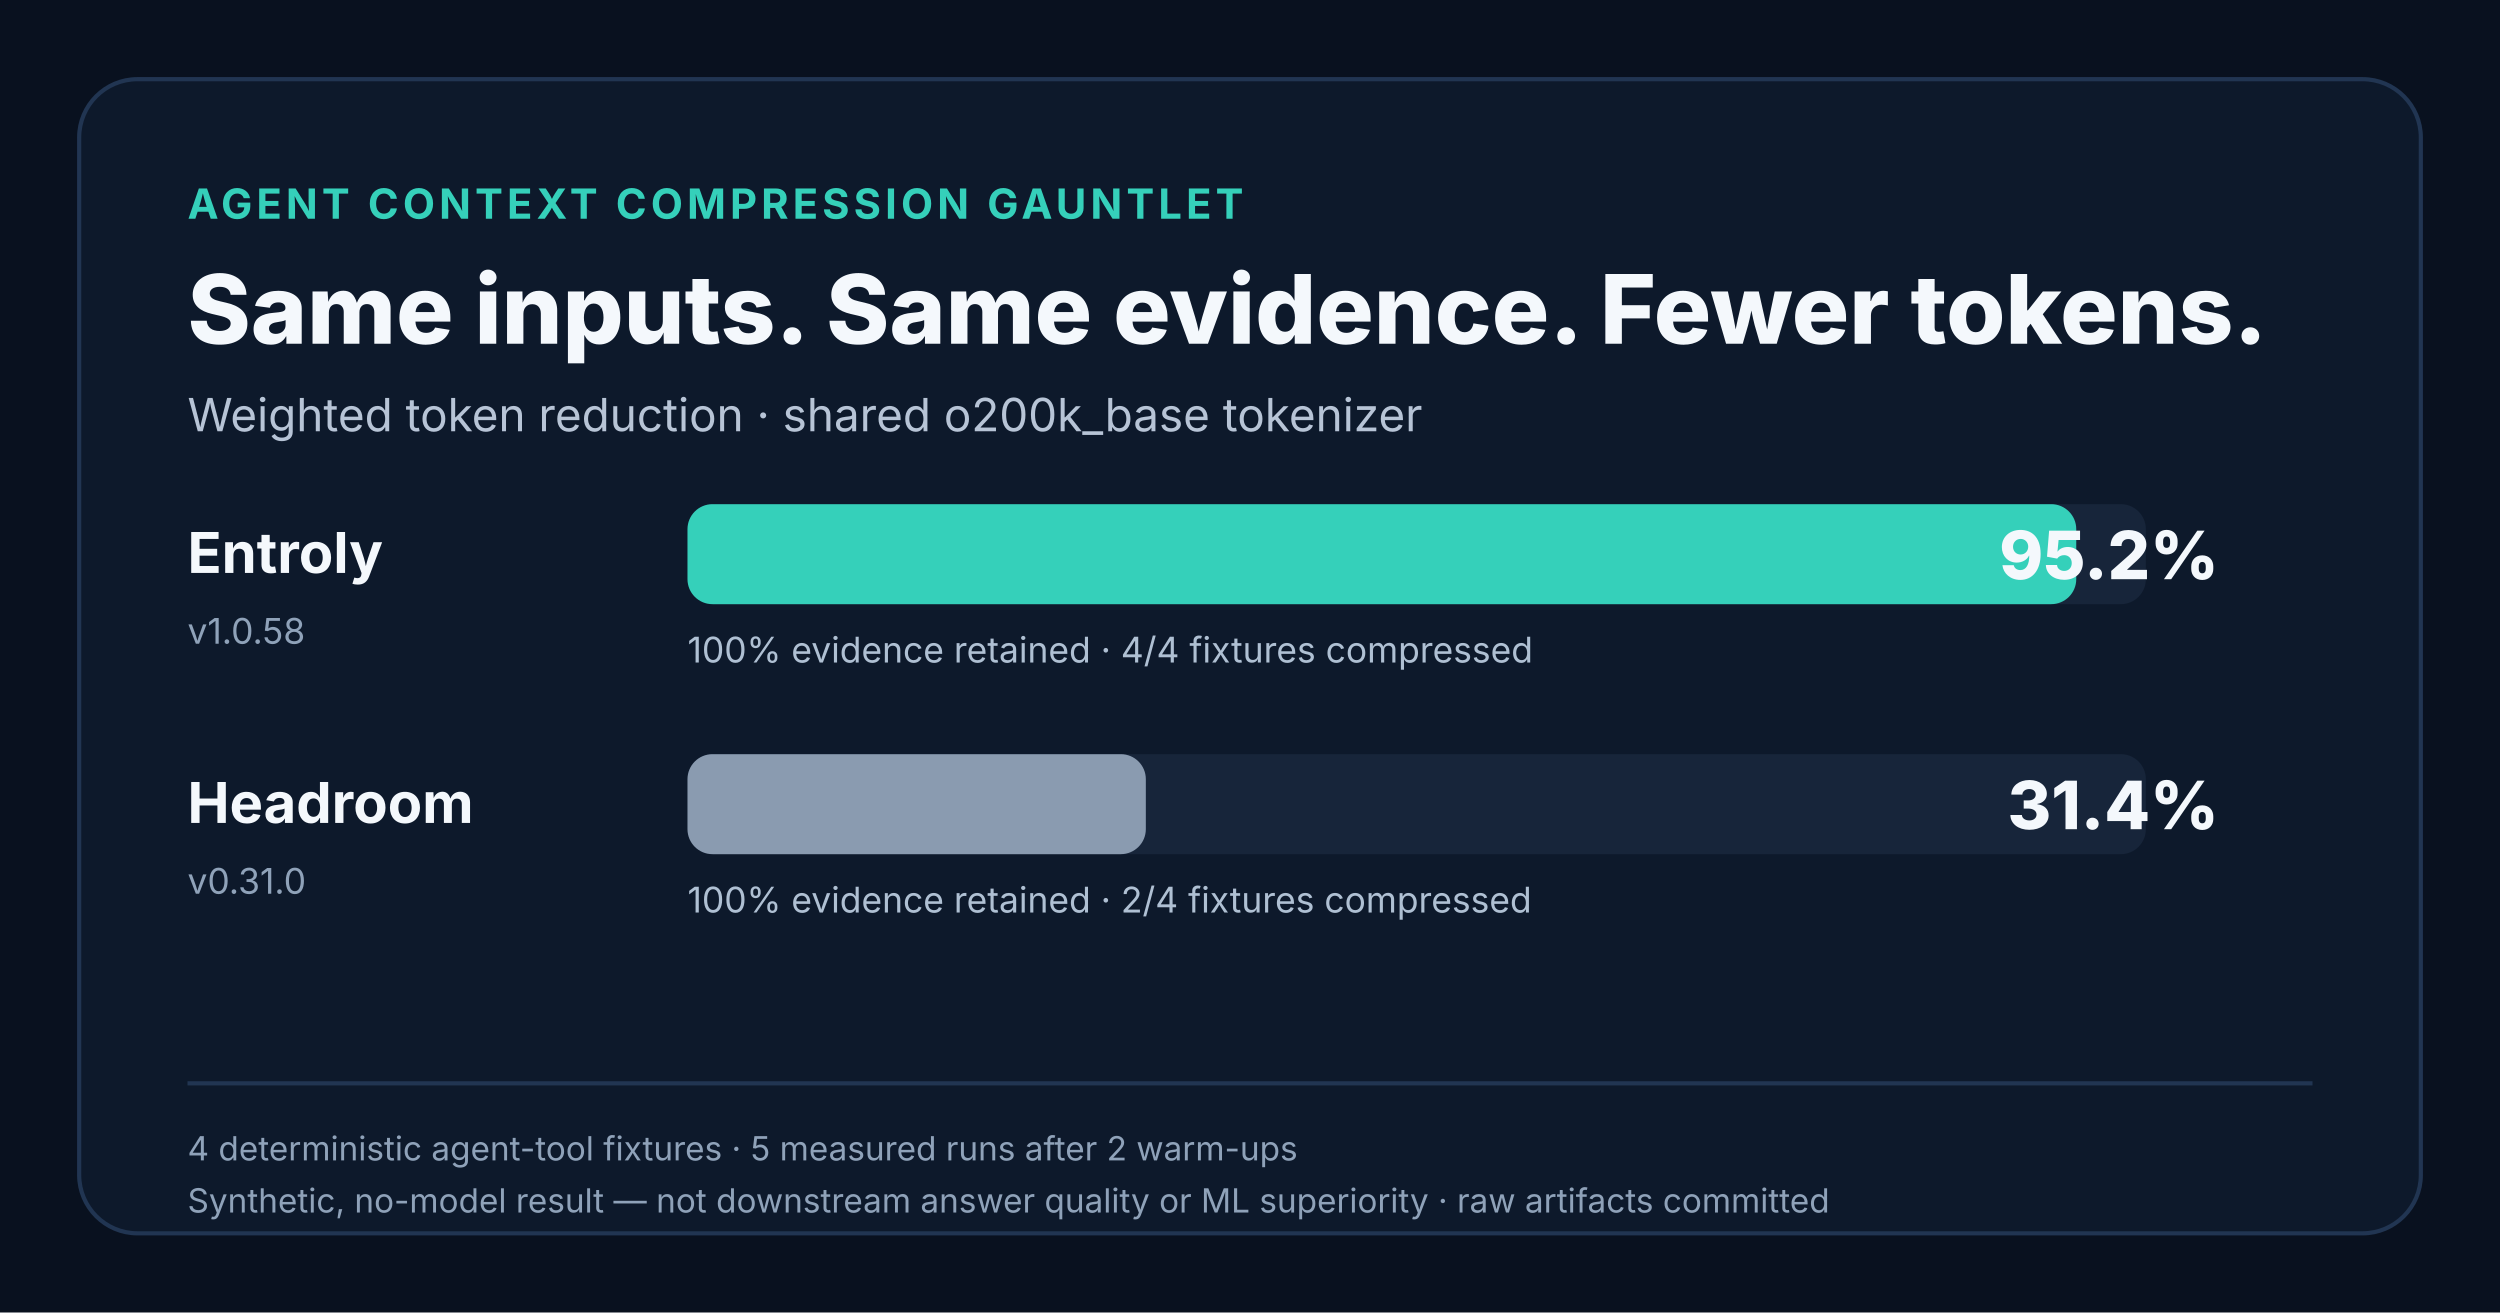
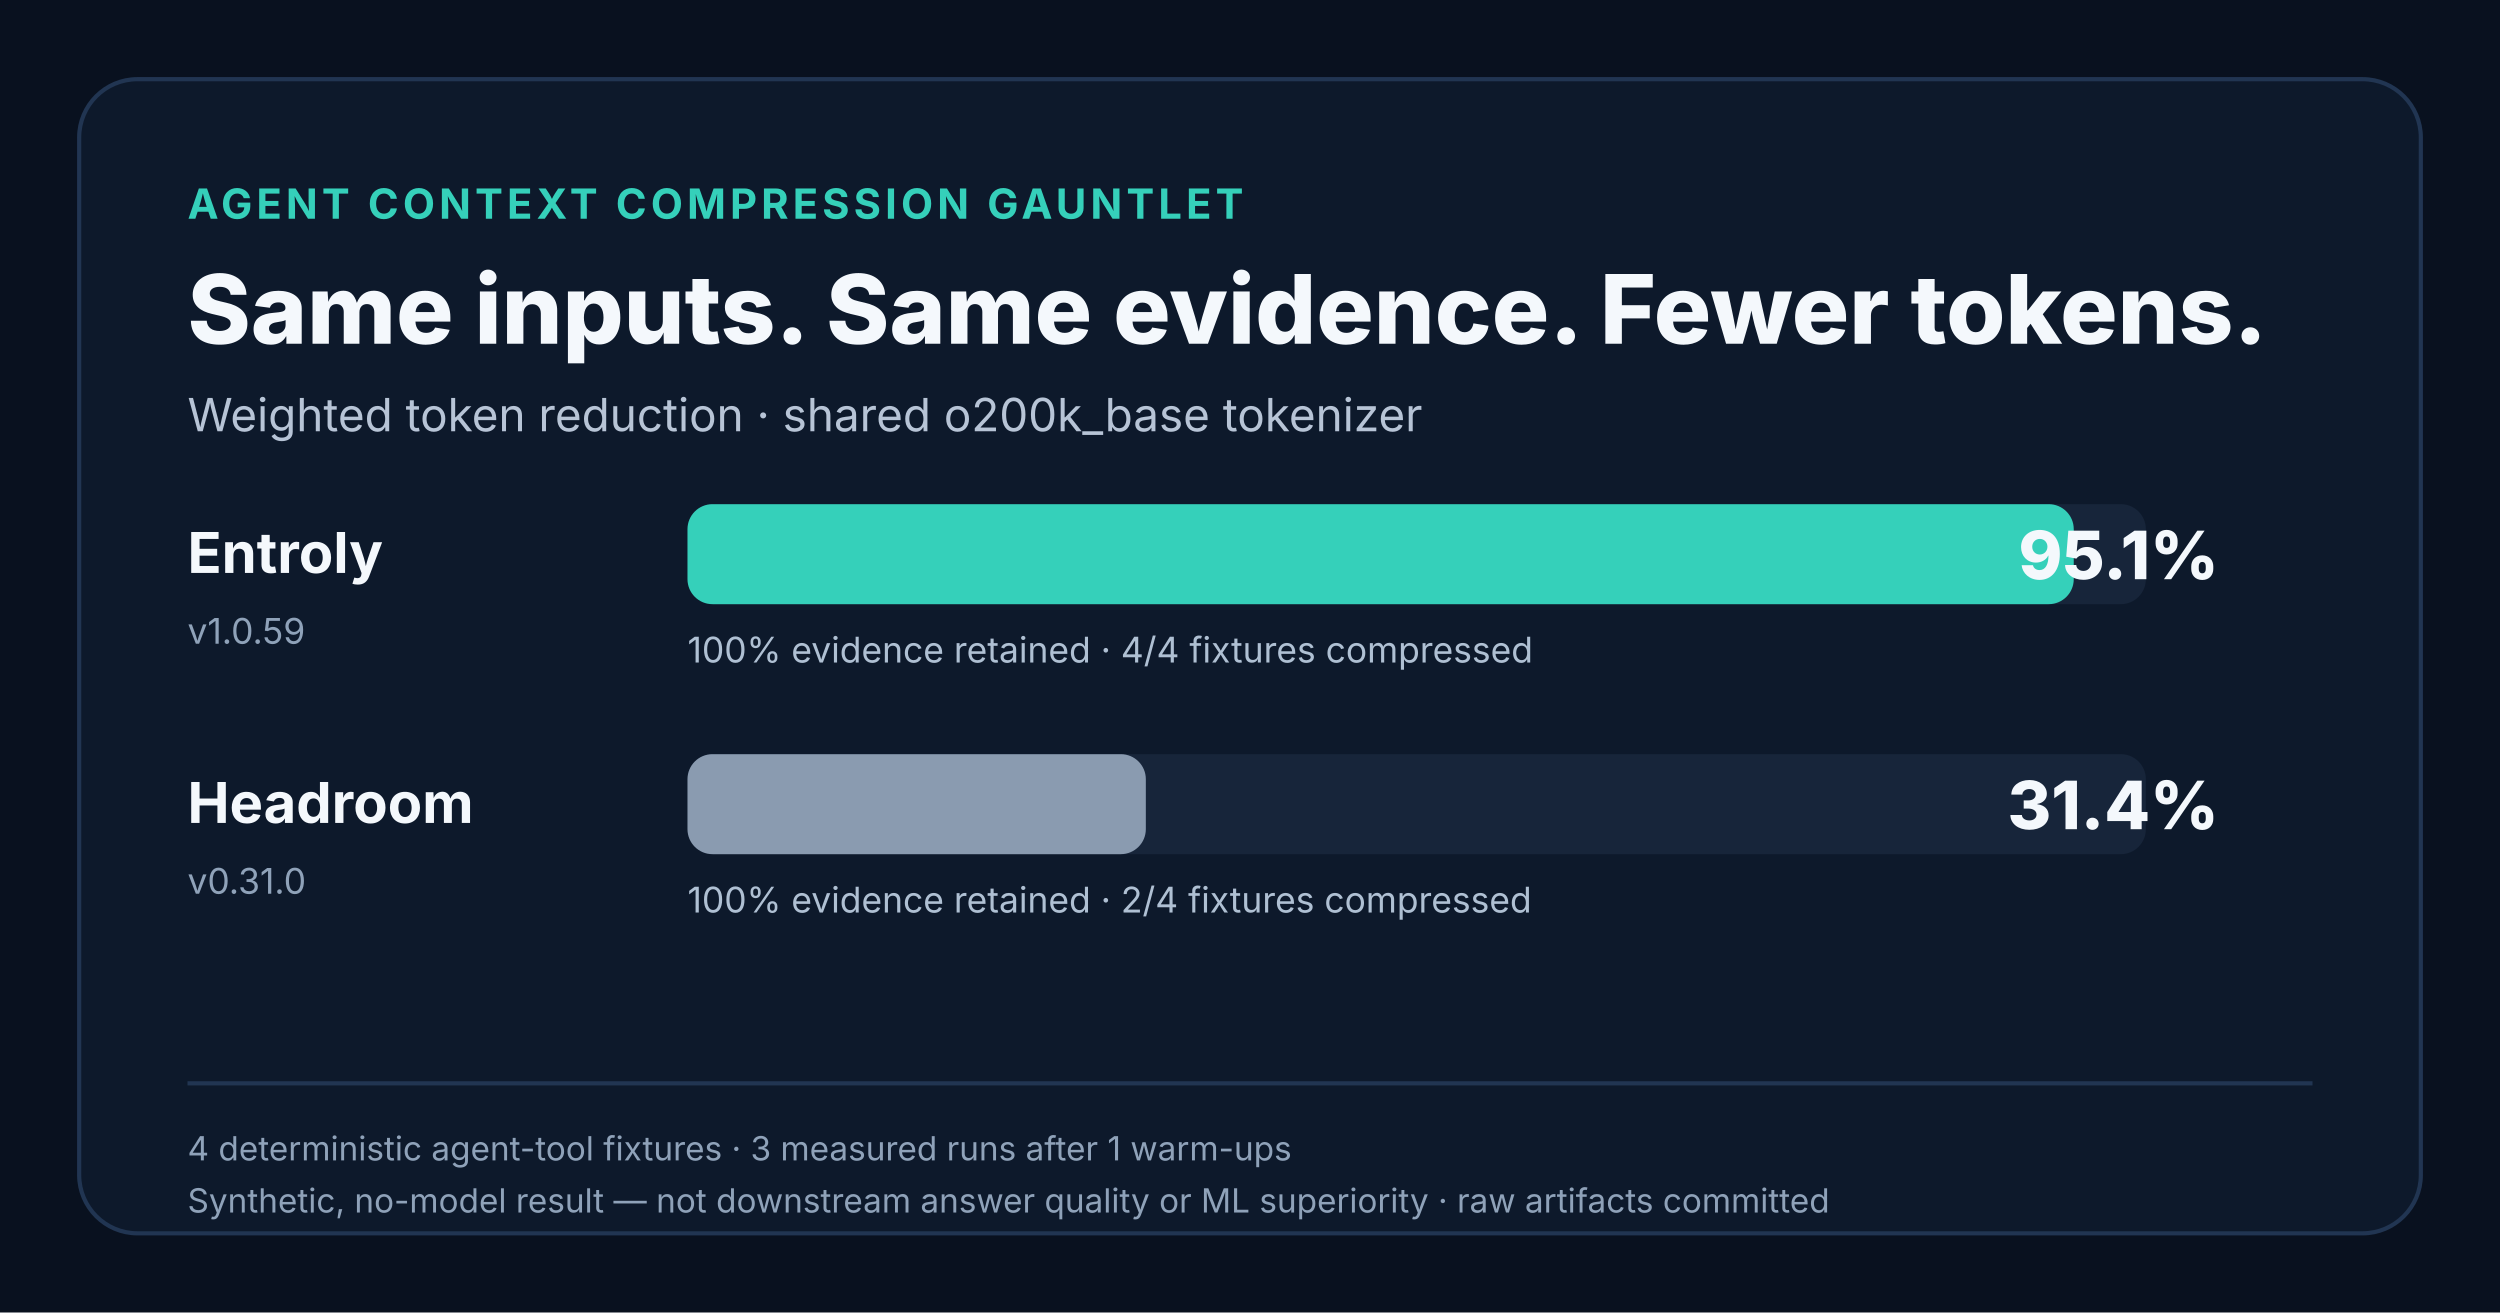
<svg xmlns="http://www.w3.org/2000/svg" width="1200" height="630" viewBox="0 0 1200 630" role="img" aria-labelledby="title desc">
  <rect width="1200" height="630" fill="#09111F" />
  <rect x="38" y="38" width="1124" height="554" rx="28" fill="#0D192B" stroke="#213552" stroke-width="2" />
  <style>
text{font-family:Inter,Segoe UI,Arial,sans-serif;fill:#F4F8FC}
.eyebrow{font-size:20px;font-weight:700;letter-spacing:2px;fill:#35D0BA}
.headline{font-size:46px;font-weight:800}
.subhead{font-size:22px;fill:#B7C4D6}
.system{font-size:27px;font-weight:750}
.version{font-size:17px;fill:#8FA2B9}
.value{font-size:32px;font-weight:800}
.detail{font-size:17px;fill:#AFC0D3}
.footer{font-size:16px;fill:#8FA2B9}
</style>
  <text x="90" y="105" class="eyebrow">AGENT CONTEXT COMPRESSION GAUNTLET</text>
  <text x="90" y="165" class="headline">Same inputs. Same evidence. Fewer tokens.</text>
  <text x="90" y="207" class="subhead">Weighted token reduction · shared o200k_base tokenizer</text>
  <text x="90" y="275" class="system">Entroly</text>
-   <text x="90" y="309" class="version">v1.0.58</text>
+   <text x="90" y="309" class="version">v1.0.59</text>
  <rect x="330" y="242" width="700" height="48" rx="12" fill="#17253A" />
-   <rect x="330" y="242" width="666.6" height="48" rx="12" fill="#35D0BA" />
-   <text x="1065" y="278" class="value" text-anchor="end">95.2%</text>
+   <rect x="330" y="242" width="665.4" height="48" rx="12" fill="#35D0BA" />
+   <text x="1065" y="278" class="value" text-anchor="end">95.1%</text>
  <text x="330" y="318" class="detail">100% evidence retained · 4/4 fixtures compressed</text>
  <text x="90" y="395" class="system">Headroom</text>
  <text x="90" y="429" class="version">v0.31.0</text>
  <rect x="330" y="362" width="700" height="48" rx="12" fill="#17253A" />
  <rect x="330" y="362" width="220.0" height="48" rx="12" fill="#8A9BB0" />
  <text x="1065" y="398" class="value" text-anchor="end">31.4%</text>
  <text x="330" y="438" class="detail">100% evidence retained · 2/4 fixtures compressed</text>
  <line x1="90" y1="520" x2="1110" y2="520" stroke="#213552" stroke-width="2" />
-   <text x="90" y="557" class="footer">4 deterministic agent-tool fixtures · 5 measured runs after 2 warm-ups</text>
+   <text x="90" y="557" class="footer">4 deterministic agent-tool fixtures · 3 measured runs after 1 warm-ups</text>
  <text x="90" y="582" class="footer">Synthetic, no-model result — not downstream answer quality or ML superiority · raw artifacts committed</text>
</svg>
